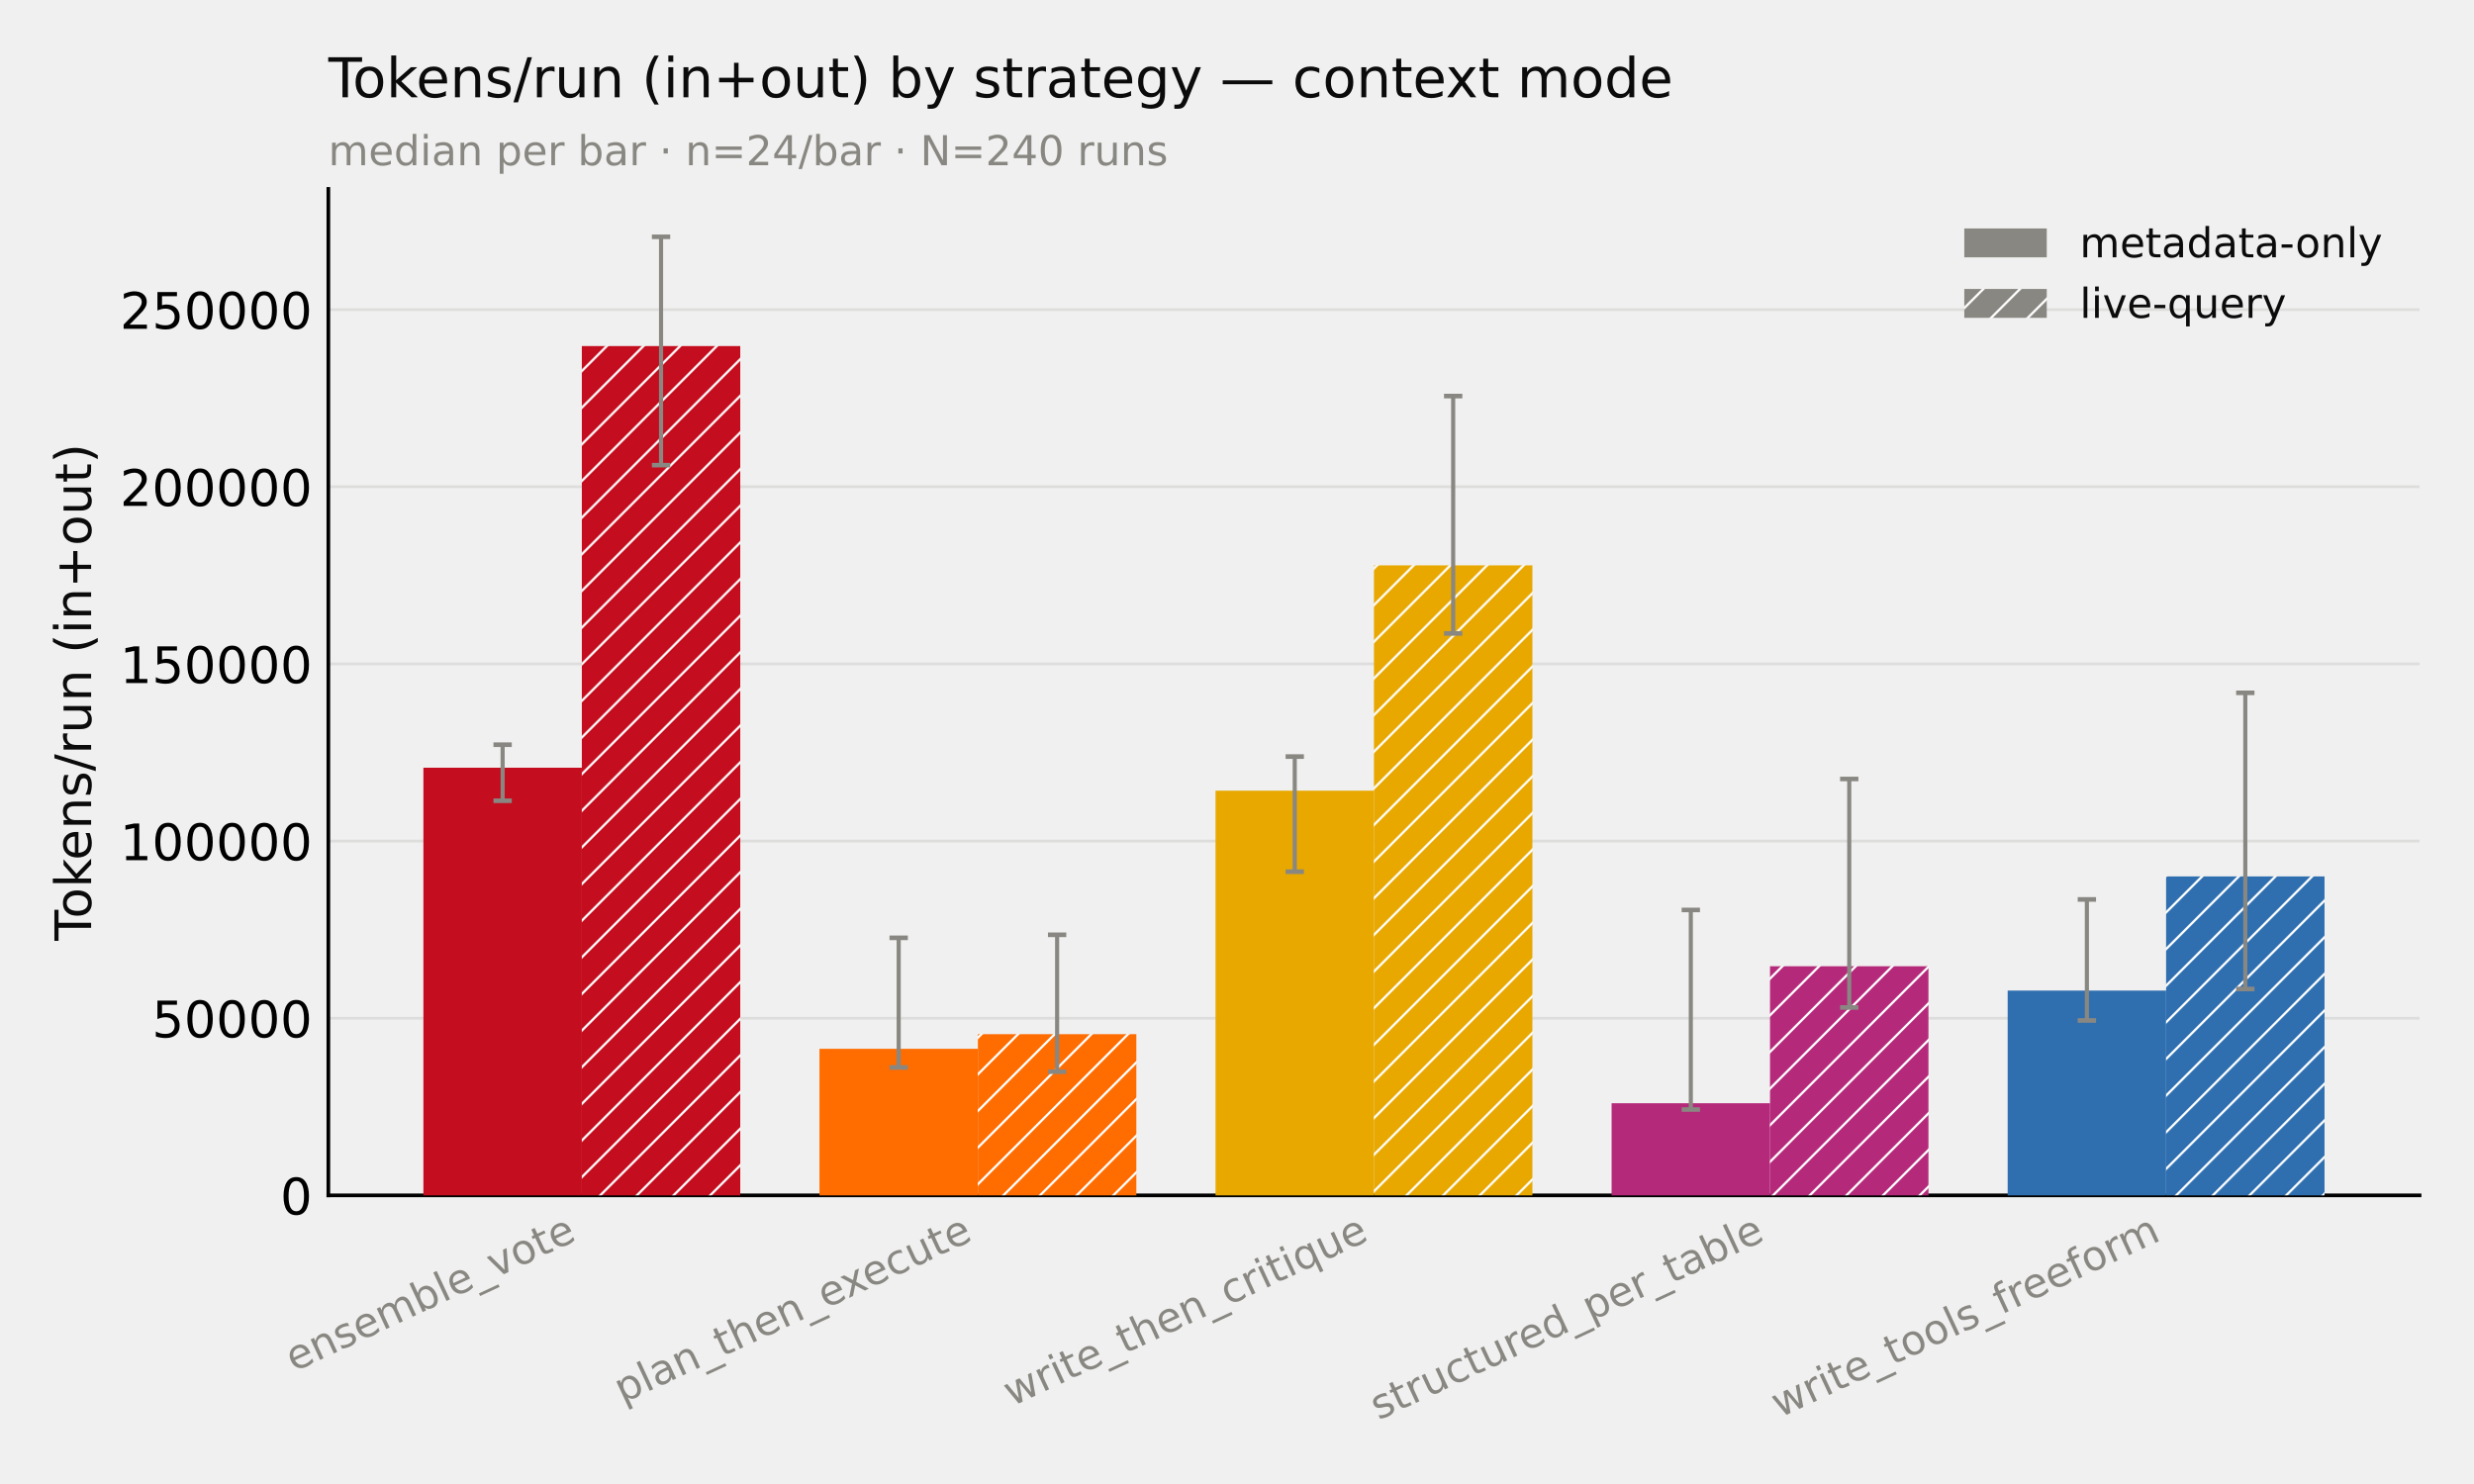
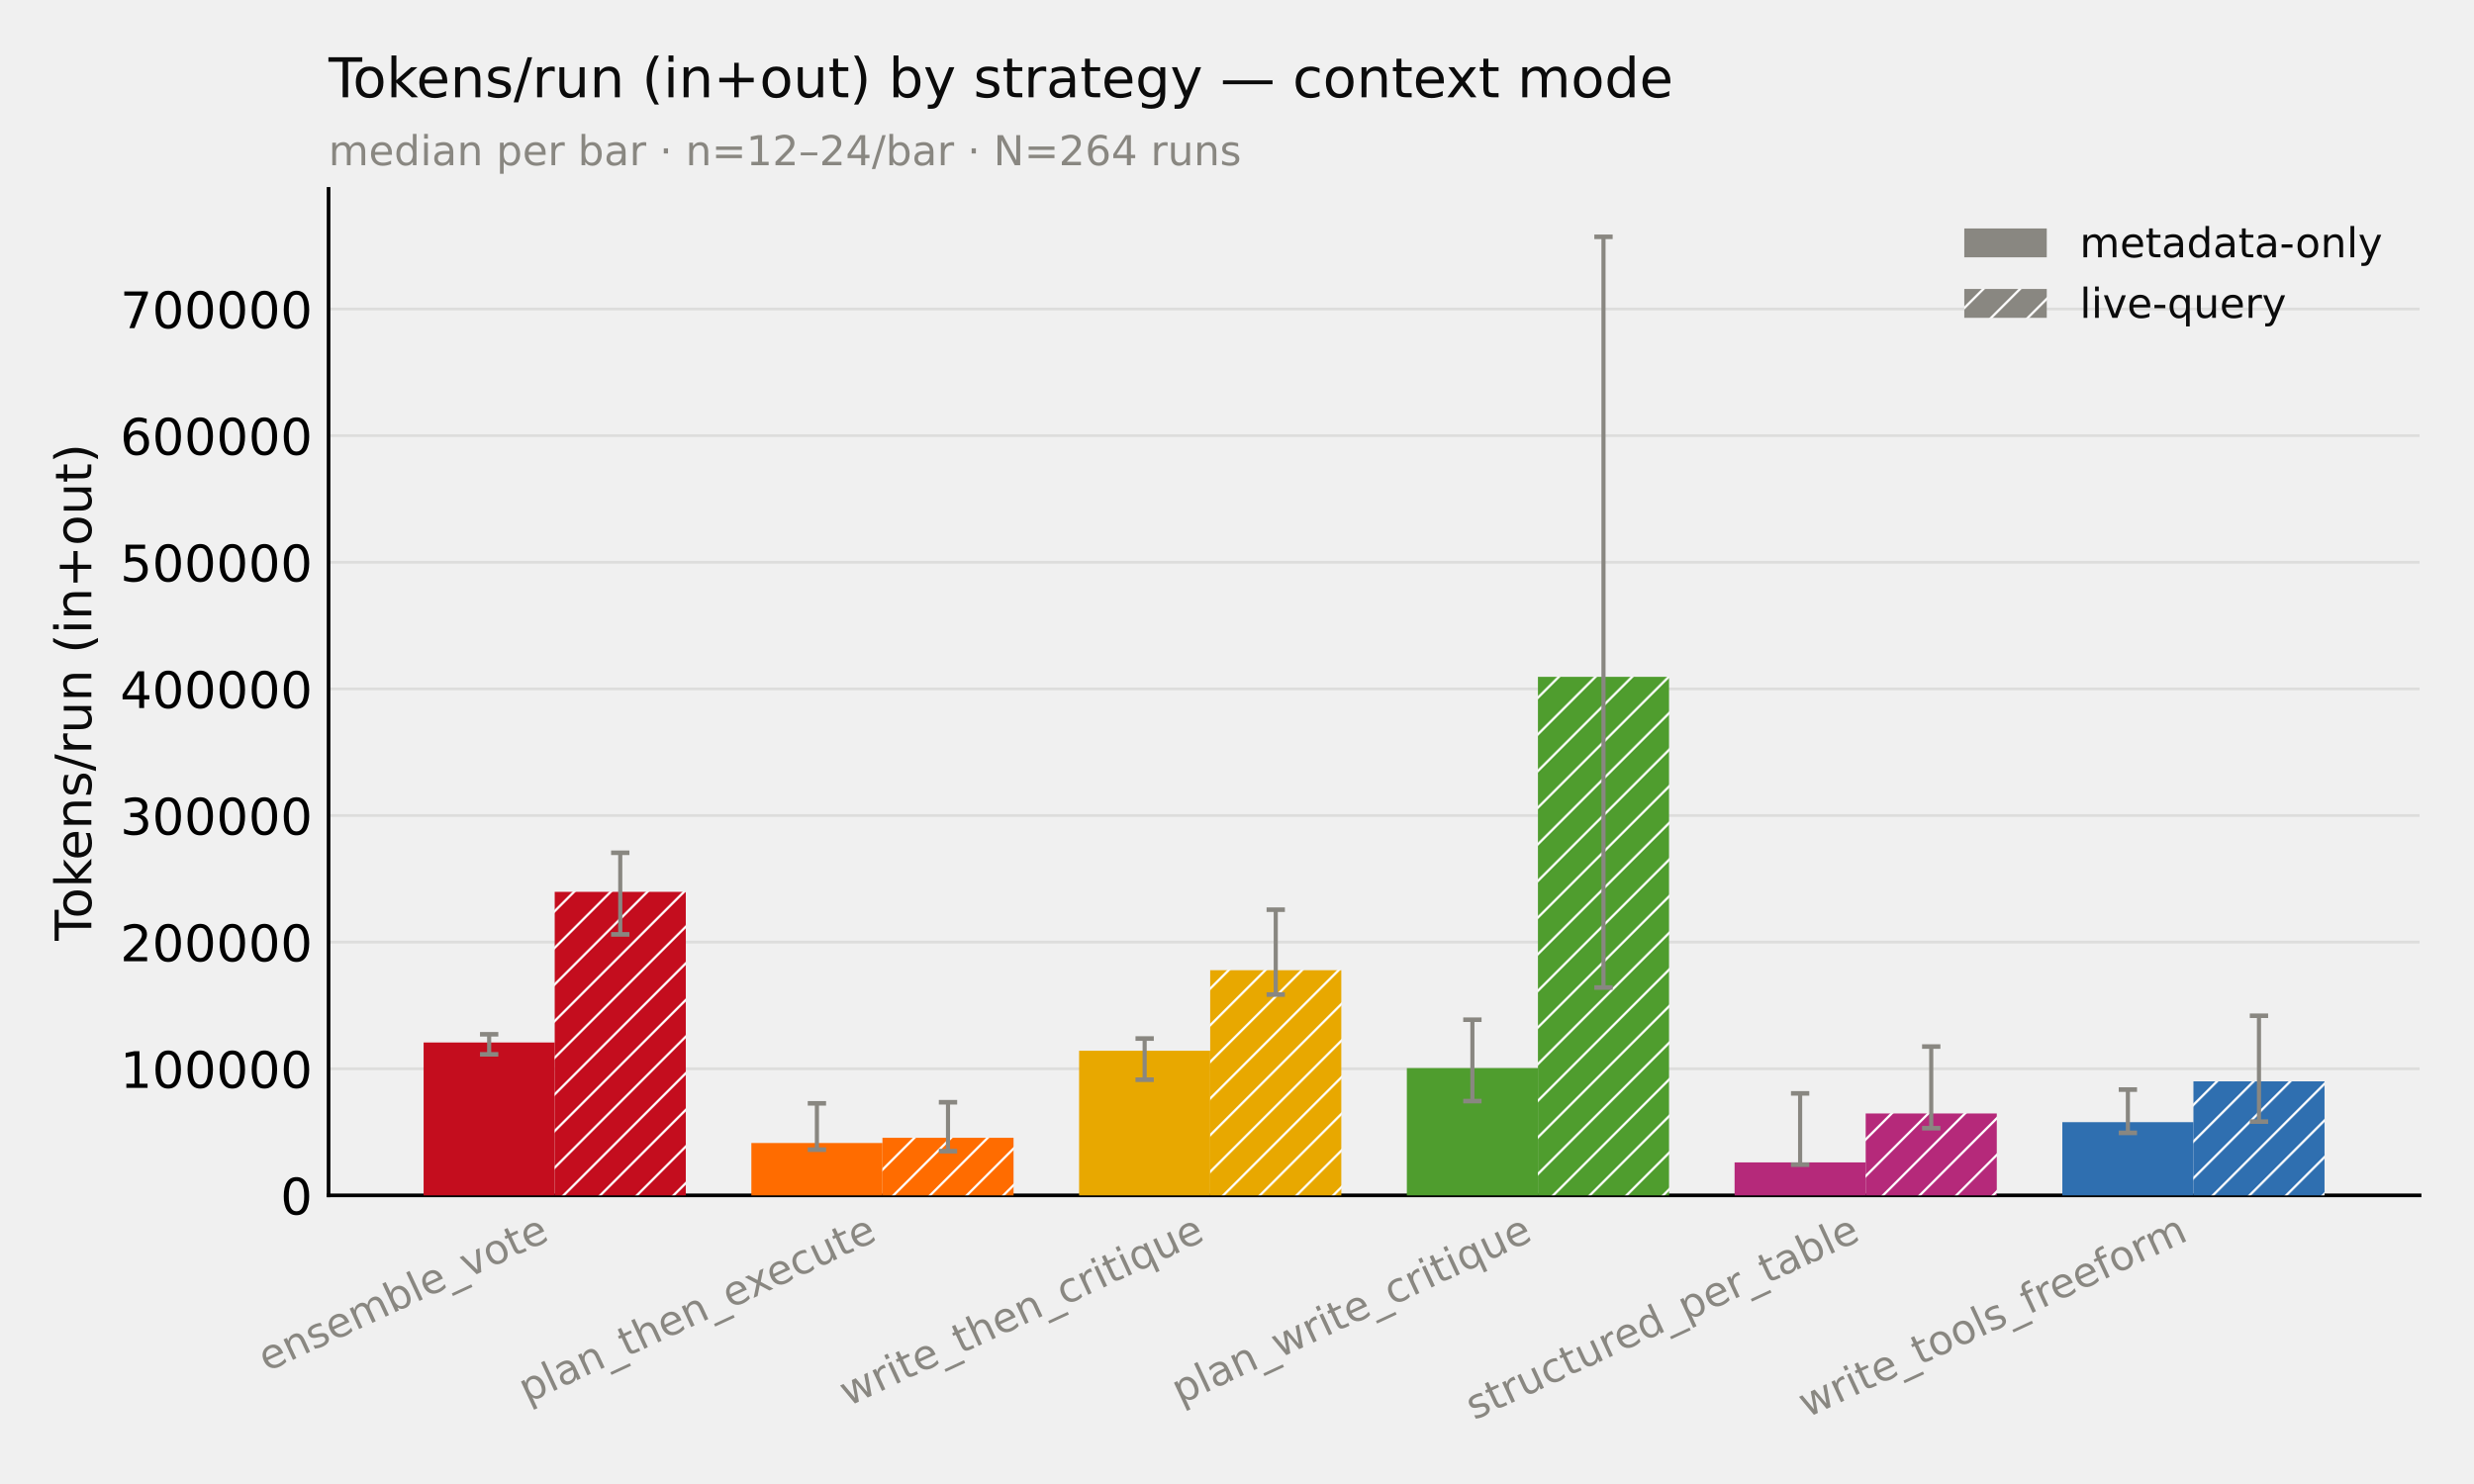
<svg xmlns="http://www.w3.org/2000/svg" xmlns:xlink="http://www.w3.org/1999/xlink" width="540pt" height="324pt" viewBox="0 0 540 324" version="1.1">
  <defs>
    <style type="text/css">*{stroke-linejoin: round; stroke-linecap: butt}</style>
  </defs>
  <g id="figure_1">
    <g id="patch_1">
      <path d="M 0 324  L 540 324  L 540 0  L 0 0  L 0 324  z " style="fill: none" />
    </g>
    <g id="axes_1">
      <g id="patch_2">
-         <path d="M 71.67 260.982  L 528.12 260.982  L 528.12 41.24  L 71.67 41.24  L 71.67 260.982  z " style="fill: none" />
+         <path d="M 71.715 260.982  L 528.12 260.982  L 528.12 41.24  L 71.715 41.24  L 71.715 260.982  z " style="fill: none" />
      </g>
      <g id="matplotlib.axis_1">
        <g id="xtick_1">
          <g id="line2d_1" />
          <g id="text_1">
-             <text style="font-size: 9px; font-family: 'DejaVu Sans', 'Bitstream Vera Sans', 'Computer Modern Sans Serif', 'Lucida Grande', 'Verdana', 'Geneva', 'Lucid', 'Arial', 'Helvetica', 'Avant Garde', sans-serif; fill: #898781" transform="translate(64.12176 299.5812) rotate(-25)">ensemble_vote</text>
+             <text style="font-size: 9px; font-family: 'DejaVu Sans', 'Bitstream Vera Sans', 'Computer Modern Sans Serif', 'Lucida Grande', 'Verdana', 'Geneva', 'Lucid', 'Arial', 'Helvetica', 'Avant Garde', sans-serif; fill: #898781" transform="translate(58.1999 299.5812) rotate(-25)">ensemble_vote</text>
          </g>
        </g>
        <g id="xtick_2">
          <g id="line2d_2" />
          <g id="text_2">
-             <text style="font-size: 9px; font-family: 'DejaVu Sans', 'Bitstream Vera Sans', 'Computer Modern Sans Serif', 'Lucida Grande', 'Verdana', 'Geneva', 'Lucid', 'Arial', 'Helvetica', 'Avant Garde', sans-serif; fill: #898781" transform="translate(135.8859 306.4289) rotate(-25)">plan_then_execute</text>
+             <text style="font-size: 9px; font-family: 'DejaVu Sans', 'Bitstream Vera Sans', 'Computer Modern Sans Serif', 'Lucida Grande', 'Verdana', 'Geneva', 'Lucid', 'Arial', 'Helvetica', 'Avant Garde', sans-serif; fill: #898781" transform="translate(115.052 306.4289) rotate(-25)">plan_then_execute</text>
          </g>
        </g>
        <g id="xtick_3">
          <g id="line2d_3" />
          <g id="text_3">
-             <text style="font-size: 9px; font-family: 'DejaVu Sans', 'Bitstream Vera Sans', 'Computer Modern Sans Serif', 'Lucida Grande', 'Verdana', 'Geneva', 'Lucid', 'Arial', 'Helvetica', 'Avant Garde', sans-serif; fill: #898781" transform="translate(220.8449 307.1236) rotate(-25)">write_then_critique</text>
+             <text style="font-size: 9px; font-family: 'DejaVu Sans', 'Bitstream Vera Sans', 'Computer Modern Sans Serif', 'Lucida Grande', 'Verdana', 'Geneva', 'Lucid', 'Arial', 'Helvetica', 'Avant Garde', sans-serif; fill: #898781" transform="translate(185.0989 307.1236) rotate(-25)">write_then_critique</text>
          </g>
        </g>
        <g id="xtick_4">
          <g id="line2d_4" />
          <g id="text_4">
-             <text style="font-size: 9px; font-family: 'DejaVu Sans', 'Bitstream Vera Sans', 'Computer Modern Sans Serif', 'Lucida Grande', 'Verdana', 'Geneva', 'Lucid', 'Arial', 'Helvetica', 'Avant Garde', sans-serif; fill: #898781" transform="translate(300.8919 310.1088) rotate(-25)">structured_per_table</text>
+             <text style="font-size: 9px; font-family: 'DejaVu Sans', 'Bitstream Vera Sans', 'Computer Modern Sans Serif', 'Lucida Grande', 'Verdana', 'Geneva', 'Lucid', 'Arial', 'Helvetica', 'Avant Garde', sans-serif; fill: #898781" transform="translate(257.5789 306.6838) rotate(-25)">plan_write_critique</text>
          </g>
        </g>
        <g id="xtick_5">
          <g id="line2d_5" />
          <g id="text_5">
-             <text style="font-size: 9px; font-family: 'DejaVu Sans', 'Bitstream Vera Sans', 'Computer Modern Sans Serif', 'Lucida Grande', 'Verdana', 'Geneva', 'Lucid', 'Arial', 'Helvetica', 'Avant Garde', sans-serif; fill: #898781" transform="translate(388.4407 309.5959) rotate(-25)">write_tools_freeform</text>
+             <text style="font-size: 9px; font-family: 'DejaVu Sans', 'Bitstream Vera Sans', 'Computer Modern Sans Serif', 'Lucida Grande', 'Verdana', 'Geneva', 'Lucid', 'Arial', 'Helvetica', 'Avant Garde', sans-serif; fill: #898781" transform="translate(321.7708 310.1088) rotate(-25)">structured_per_table</text>
+           </g>
+         </g>
+         <g id="xtick_6">
+           <g id="line2d_6" />
+           <g id="text_6">
+             <text style="font-size: 9px; font-family: 'DejaVu Sans', 'Bitstream Vera Sans', 'Computer Modern Sans Serif', 'Lucida Grande', 'Verdana', 'Geneva', 'Lucid', 'Arial', 'Helvetica', 'Avant Garde', sans-serif; fill: #898781" transform="translate(394.4075 309.5959) rotate(-25)">write_tools_freeform</text>
          </g>
        </g>
      </g>
      <g id="matplotlib.axis_2">
        <g id="ytick_1">
-           <g id="line2d_6">
-             <path d="M 71.67 260.982  L 528.12 260.982  " clip-path="url(#pc1717c71fb)" style="fill: none; stroke: #898781; stroke-opacity: 0.18; stroke-width: 0.6; stroke-linecap: square" />
-           </g>
-           <g id="line2d_7" />
-           <g id="text_6">
-             <text style="font-size: 11px; font-family: 'DejaVu Sans', 'Bitstream Vera Sans', 'Computer Modern Sans Serif', 'Lucida Grande', 'Verdana', 'Geneva', 'Lucid', 'Arial', 'Helvetica', 'Avant Garde', sans-serif; text-anchor: end" x="68.17" y="265.161" transform="rotate(-0 68.17 265.1614)">0</text>
+           <g id="line2d_7">
+             <path d="M 71.715 260.982  L 528.12 260.982  " clip-path="url(#p277f4dc346)" style="fill: none; stroke: #898781; stroke-opacity: 0.18; stroke-width: 0.6; stroke-linecap: square" />
+           </g>
+           <g id="line2d_8" />
+           <g id="text_7">
+             <text style="font-size: 11px; font-family: 'DejaVu Sans', 'Bitstream Vera Sans', 'Computer Modern Sans Serif', 'Lucida Grande', 'Verdana', 'Geneva', 'Lucid', 'Arial', 'Helvetica', 'Avant Garde', sans-serif; text-anchor: end" x="68.215" y="265.161" transform="rotate(-0 68.215 265.1614)">0</text>
          </g>
        </g>
        <g id="ytick_2">
-           <g id="line2d_8">
-             <path d="M 71.67 222.306  L 528.12 222.306  " clip-path="url(#pc1717c71fb)" style="fill: none; stroke: #898781; stroke-opacity: 0.18; stroke-width: 0.6; stroke-linecap: square" />
-           </g>
-           <g id="line2d_9" />
-           <g id="text_7">
-             <text style="font-size: 11px; font-family: 'DejaVu Sans', 'Bitstream Vera Sans', 'Computer Modern Sans Serif', 'Lucida Grande', 'Verdana', 'Geneva', 'Lucid', 'Arial', 'Helvetica', 'Avant Garde', sans-serif; text-anchor: end" x="68.17" y="226.485" transform="rotate(-0 68.17 226.4849)">50000</text>
+           <g id="line2d_9">
+             <path d="M 71.715 233.337  L 528.12 233.337  " clip-path="url(#p277f4dc346)" style="fill: none; stroke: #898781; stroke-opacity: 0.18; stroke-width: 0.6; stroke-linecap: square" />
+           </g>
+           <g id="line2d_10" />
+           <g id="text_8">
+             <text style="font-size: 11px; font-family: 'DejaVu Sans', 'Bitstream Vera Sans', 'Computer Modern Sans Serif', 'Lucida Grande', 'Verdana', 'Geneva', 'Lucid', 'Arial', 'Helvetica', 'Avant Garde', sans-serif; text-anchor: end" x="68.215" y="237.516" transform="rotate(-0 68.215 237.5162)">100000</text>
          </g>
        </g>
        <g id="ytick_3">
-           <g id="line2d_10">
-             <path d="M 71.67 183.629  L 528.12 183.629  " clip-path="url(#pc1717c71fb)" style="fill: none; stroke: #898781; stroke-opacity: 0.18; stroke-width: 0.6; stroke-linecap: square" />
-           </g>
-           <g id="line2d_11" />
-           <g id="text_8">
-             <text style="font-size: 11px; font-family: 'DejaVu Sans', 'Bitstream Vera Sans', 'Computer Modern Sans Serif', 'Lucida Grande', 'Verdana', 'Geneva', 'Lucid', 'Arial', 'Helvetica', 'Avant Garde', sans-serif; text-anchor: end" x="68.17" y="187.808" transform="rotate(-0 68.17 187.8084)">100000</text>
+           <g id="line2d_11">
+             <path d="M 71.715 205.692  L 528.12 205.692  " clip-path="url(#p277f4dc346)" style="fill: none; stroke: #898781; stroke-opacity: 0.18; stroke-width: 0.6; stroke-linecap: square" />
+           </g>
+           <g id="line2d_12" />
+           <g id="text_9">
+             <text style="font-size: 11px; font-family: 'DejaVu Sans', 'Bitstream Vera Sans', 'Computer Modern Sans Serif', 'Lucida Grande', 'Verdana', 'Geneva', 'Lucid', 'Arial', 'Helvetica', 'Avant Garde', sans-serif; text-anchor: end" x="68.215" y="209.871" transform="rotate(-0 68.215 209.8711)">200000</text>
          </g>
        </g>
        <g id="ytick_4">
-           <g id="line2d_12">
-             <path d="M 71.67 144.953  L 528.12 144.953  " clip-path="url(#pc1717c71fb)" style="fill: none; stroke: #898781; stroke-opacity: 0.18; stroke-width: 0.6; stroke-linecap: square" />
-           </g>
-           <g id="line2d_13" />
-           <g id="text_9">
-             <text style="font-size: 11px; font-family: 'DejaVu Sans', 'Bitstream Vera Sans', 'Computer Modern Sans Serif', 'Lucida Grande', 'Verdana', 'Geneva', 'Lucid', 'Arial', 'Helvetica', 'Avant Garde', sans-serif; text-anchor: end" x="68.17" y="149.132" transform="rotate(-0 68.17 149.1319)">150000</text>
+           <g id="line2d_13">
+             <path d="M 71.715 178.047  L 528.12 178.047  " clip-path="url(#p277f4dc346)" style="fill: none; stroke: #898781; stroke-opacity: 0.18; stroke-width: 0.6; stroke-linecap: square" />
+           </g>
+           <g id="line2d_14" />
+           <g id="text_10">
+             <text style="font-size: 11px; font-family: 'DejaVu Sans', 'Bitstream Vera Sans', 'Computer Modern Sans Serif', 'Lucida Grande', 'Verdana', 'Geneva', 'Lucid', 'Arial', 'Helvetica', 'Avant Garde', sans-serif; text-anchor: end" x="68.215" y="182.226" transform="rotate(-0 68.215 182.2259)">300000</text>
          </g>
        </g>
        <g id="ytick_5">
-           <g id="line2d_14">
-             <path d="M 71.67 106.276  L 528.12 106.276  " clip-path="url(#pc1717c71fb)" style="fill: none; stroke: #898781; stroke-opacity: 0.18; stroke-width: 0.6; stroke-linecap: square" />
-           </g>
-           <g id="line2d_15" />
-           <g id="text_10">
-             <text style="font-size: 11px; font-family: 'DejaVu Sans', 'Bitstream Vera Sans', 'Computer Modern Sans Serif', 'Lucida Grande', 'Verdana', 'Geneva', 'Lucid', 'Arial', 'Helvetica', 'Avant Garde', sans-serif; text-anchor: end" x="68.17" y="110.455" transform="rotate(-0 68.17 110.4554)">200000</text>
+           <g id="line2d_15">
+             <path d="M 71.715 150.402  L 528.12 150.402  " clip-path="url(#p277f4dc346)" style="fill: none; stroke: #898781; stroke-opacity: 0.18; stroke-width: 0.6; stroke-linecap: square" />
+           </g>
+           <g id="line2d_16" />
+           <g id="text_11">
+             <text style="font-size: 11px; font-family: 'DejaVu Sans', 'Bitstream Vera Sans', 'Computer Modern Sans Serif', 'Lucida Grande', 'Verdana', 'Geneva', 'Lucid', 'Arial', 'Helvetica', 'Avant Garde', sans-serif; text-anchor: end" x="68.215" y="154.581" transform="rotate(-0 68.215 154.5808)">400000</text>
          </g>
        </g>
        <g id="ytick_6">
-           <g id="line2d_16">
-             <path d="M 71.67 67.6  L 528.12 67.6  " clip-path="url(#pc1717c71fb)" style="fill: none; stroke: #898781; stroke-opacity: 0.18; stroke-width: 0.6; stroke-linecap: square" />
-           </g>
-           <g id="line2d_17" />
-           <g id="text_11">
-             <text style="font-size: 11px; font-family: 'DejaVu Sans', 'Bitstream Vera Sans', 'Computer Modern Sans Serif', 'Lucida Grande', 'Verdana', 'Geneva', 'Lucid', 'Arial', 'Helvetica', 'Avant Garde', sans-serif; text-anchor: end" x="68.17" y="71.779" transform="rotate(-0 68.17 71.7789)">250000</text>
-           </g>
-         </g>
-         <g id="text_12">
-           <text style="font-size: 11px; font-family: 'DejaVu Sans', 'Bitstream Vera Sans', 'Computer Modern Sans Serif', 'Lucida Grande', 'Verdana', 'Geneva', 'Lucid', 'Arial', 'Helvetica', 'Avant Garde', sans-serif; text-anchor: middle; fill: #0b0b0b" x="19.89" y="151.111" transform="rotate(-90 19.88984 151.1111)">Tokens/run (in+out)</text>
+           <g id="line2d_17">
+             <path d="M 71.715 122.756  L 528.12 122.756  " clip-path="url(#p277f4dc346)" style="fill: none; stroke: #898781; stroke-opacity: 0.18; stroke-width: 0.6; stroke-linecap: square" />
+           </g>
+           <g id="line2d_18" />
+           <g id="text_12">
+             <text style="font-size: 11px; font-family: 'DejaVu Sans', 'Bitstream Vera Sans', 'Computer Modern Sans Serif', 'Lucida Grande', 'Verdana', 'Geneva', 'Lucid', 'Arial', 'Helvetica', 'Avant Garde', sans-serif; text-anchor: end" x="68.215" y="126.936" transform="rotate(-0 68.215 126.9356)">500000</text>
+           </g>
+         </g>
+         <g id="ytick_7">
+           <g id="line2d_19">
+             <path d="M 71.715 95.111  L 528.12 95.111  " clip-path="url(#p277f4dc346)" style="fill: none; stroke: #898781; stroke-opacity: 0.18; stroke-width: 0.6; stroke-linecap: square" />
+           </g>
+           <g id="line2d_20" />
+           <g id="text_13">
+             <text style="font-size: 11px; font-family: 'DejaVu Sans', 'Bitstream Vera Sans', 'Computer Modern Sans Serif', 'Lucida Grande', 'Verdana', 'Geneva', 'Lucid', 'Arial', 'Helvetica', 'Avant Garde', sans-serif; text-anchor: end" x="68.215" y="99.29" transform="rotate(-0 68.215 99.29044)">600000</text>
+           </g>
+         </g>
+         <g id="ytick_8">
+           <g id="line2d_21">
+             <path d="M 71.715 67.466  L 528.12 67.466  " clip-path="url(#p277f4dc346)" style="fill: none; stroke: #898781; stroke-opacity: 0.18; stroke-width: 0.6; stroke-linecap: square" />
+           </g>
+           <g id="line2d_22" />
+           <g id="text_14">
+             <text style="font-size: 11px; font-family: 'DejaVu Sans', 'Bitstream Vera Sans', 'Computer Modern Sans Serif', 'Lucida Grande', 'Verdana', 'Geneva', 'Lucid', 'Arial', 'Helvetica', 'Avant Garde', sans-serif; text-anchor: end" x="68.215" y="71.645" transform="rotate(-0 68.215 71.64529)">700000</text>
+           </g>
+         </g>
+         <g id="text_15">
+           <text style="font-size: 11px; font-family: 'DejaVu Sans', 'Bitstream Vera Sans', 'Computer Modern Sans Serif', 'Lucida Grande', 'Verdana', 'Geneva', 'Lucid', 'Arial', 'Helvetica', 'Avant Garde', sans-serif; text-anchor: middle; fill: #0b0b0b" x="19.935" y="151.111" transform="rotate(-90 19.93484 151.1111)">Tokens/run (in+out)</text>
        </g>
      </g>
      <g id="patch_3">
-         <path d="M 71.67 260.982  L 71.67 41.24  " style="fill: none; stroke: #000000; stroke-width: 0.8; stroke-linejoin: miter; stroke-linecap: square" />
+         <path d="M 71.715 260.982  L 71.715 41.24  " style="fill: none; stroke: #000000; stroke-width: 0.8; stroke-linejoin: miter; stroke-linecap: square" />
      </g>
      <g id="patch_4">
-         <path d="M 71.67 260.982  L 528.12 260.982  " style="fill: none; stroke: #000000; stroke-width: 0.8; stroke-linejoin: miter; stroke-linecap: square" />
+         <path d="M 71.715 260.982  L 528.12 260.982  " style="fill: none; stroke: #000000; stroke-width: 0.8; stroke-linejoin: miter; stroke-linecap: square" />
      </g>
      <g id="patch_5">
-         <path d="M 92.418 260.982  L 126.997 260.982  L 126.997 167.614  L 92.418 167.614  z " clip-path="url(#pc1717c71fb)" style="fill: #c40d1e" />
+         <path d="M 92.461 260.982  L 121.075 260.982  L 121.075 227.613  L 92.461 227.613  z " clip-path="url(#p277f4dc346)" style="fill: #c40d1e" />
      </g>
      <g id="patch_6">
-         <path d="M 178.867 260.982  L 213.446 260.982  L 213.446 228.993  L 178.867 228.993  z " clip-path="url(#pc1717c71fb)" style="fill: #ff6c00" />
+         <path d="M 163.998 260.982  L 192.612 260.982  L 192.612 249.549  L 163.998 249.549  z " clip-path="url(#p277f4dc346)" style="fill: #ff6c00" />
      </g>
      <g id="patch_7">
-         <path d="M 265.315 260.982  L 299.895 260.982  L 299.895 172.621  L 265.315 172.621  z " clip-path="url(#pc1717c71fb)" style="fill: #e8a800" />
+         <path d="M 235.534 260.982  L 264.149 260.982  L 264.149 229.403  L 235.534 229.403  z " clip-path="url(#p277f4dc346)" style="fill: #e8a800" />
      </g>
      <g id="patch_8">
-         <path d="M 351.764 260.982  L 386.344 260.982  L 386.344 240.863  L 351.764 240.863  z " clip-path="url(#pc1717c71fb)" style="fill: #b5297a" />
+         <path d="M 307.071 260.982  L 335.686 260.982  L 335.686 233.188  L 307.071 233.188  z " clip-path="url(#p277f4dc346)" style="fill: #4f9d2e" />
      </g>
      <g id="patch_9">
-         <path d="M 438.213 260.982  L 472.793 260.982  L 472.793 216.275  L 438.213 216.275  z " clip-path="url(#pc1717c71fb)" style="fill: #2f6fb0" />
+         <path d="M 378.608 260.982  L 407.223 260.982  L 407.223 253.792  L 378.608 253.792  z " clip-path="url(#p277f4dc346)" style="fill: #b5297a" />
      </g>
      <g id="patch_10">
-         <path d="M 126.997 260.982  L 161.577 260.982  L 161.577 75.562  L 126.997 75.562  z " clip-path="url(#pc1717c71fb)" style="fill: url(#hcba8cc28bb)" />
+         <path d="M 450.145 260.982  L 478.76 260.982  L 478.76 245.004  L 450.145 245.004  z " clip-path="url(#p277f4dc346)" style="fill: #2f6fb0" />
      </g>
      <g id="patch_11">
-         <path d="M 213.446 260.982  L 248.026 260.982  L 248.026 225.798  L 213.446 225.798  z " clip-path="url(#pc1717c71fb)" style="fill: url(#hc1fb8087d0)" />
+         <path d="M 121.075 260.982  L 149.69 260.982  L 149.69 194.715  L 121.075 194.715  z " clip-path="url(#p277f4dc346)" style="fill: url(#hcba8cc28bb)" />
      </g>
      <g id="patch_12">
-         <path d="M 299.895 260.982  L 334.475 260.982  L 334.475 123.44  L 299.895 123.44  z " clip-path="url(#pc1717c71fb)" style="fill: url(#ha0a8144cd5)" />
+         <path d="M 192.612 260.982  L 221.227 260.982  L 221.227 248.408  L 192.612 248.408  z " clip-path="url(#p277f4dc346)" style="fill: url(#hc1fb8087d0)" />
      </g>
      <g id="patch_13">
-         <path d="M 386.344 260.982  L 420.923 260.982  L 420.923 210.96  L 386.344 210.96  z " clip-path="url(#pc1717c71fb)" style="fill: url(#h35fdb5e346)" />
+         <path d="M 264.149 260.982  L 292.764 260.982  L 292.764 211.826  L 264.149 211.826  z " clip-path="url(#p277f4dc346)" style="fill: url(#ha0a8144cd5)" />
      </g>
      <g id="patch_14">
-         <path d="M 472.793 260.982  L 507.372 260.982  L 507.372 191.346  L 472.793 191.346  z " clip-path="url(#pc1717c71fb)" style="fill: url(#h4886ff7825)" />
-       </g>
-       <g id="text_13">
-         <text style="font-size: 9px; font-family: 'DejaVu Sans', 'Bitstream Vera Sans', 'Computer Modern Sans Serif', 'Lucida Grande', 'Verdana', 'Geneva', 'Lucid', 'Arial', 'Helvetica', 'Avant Garde', sans-serif; text-anchor: start; fill: #898781" x="71.67" y="36.072" transform="rotate(-0 71.67 36.07215)">median per bar · n=24/bar · N=240 runs</text>
-       </g>
-       <g id="text_14">
-         <text style="font-size: 12px; font-family: 'DejaVu Sans', 'Bitstream Vera Sans', 'Computer Modern Sans Serif', 'Lucida Grande', 'Verdana', 'Geneva', 'Lucid', 'Arial', 'Helvetica', 'Avant Garde', sans-serif; text-anchor: start; fill: #0b0b0b" x="71.67" y="21.24" transform="rotate(-0 71.67 21.24)">Tokens/run (in+out) by strategy — context mode</text>
+         <path d="M 335.686 260.982  L 364.301 260.982  L 364.301 147.779  L 335.686 147.779  z " clip-path="url(#p277f4dc346)" style="fill: url(#hc50275a0da)" />
+       </g>
+       <g id="patch_15">
+         <path d="M 407.223 260.982  L 435.837 260.982  L 435.837 243.105  L 407.223 243.105  z " clip-path="url(#p277f4dc346)" style="fill: url(#h35fdb5e346)" />
+       </g>
+       <g id="patch_16">
+         <path d="M 478.76 260.982  L 507.374 260.982  L 507.374 236.095  L 478.76 236.095  z " clip-path="url(#p277f4dc346)" style="fill: url(#h4886ff7825)" />
+       </g>
+       <g id="text_16">
+         <text style="font-size: 9px; font-family: 'DejaVu Sans', 'Bitstream Vera Sans', 'Computer Modern Sans Serif', 'Lucida Grande', 'Verdana', 'Geneva', 'Lucid', 'Arial', 'Helvetica', 'Avant Garde', sans-serif; text-anchor: start; fill: #898781" x="71.715" y="36.072" transform="rotate(-0 71.715 36.07215)">median per bar · n=12–24/bar · N=264 runs</text>
+       </g>
+       <g id="text_17">
+         <text style="font-size: 12px; font-family: 'DejaVu Sans', 'Bitstream Vera Sans', 'Computer Modern Sans Serif', 'Lucida Grande', 'Verdana', 'Geneva', 'Lucid', 'Arial', 'Helvetica', 'Avant Garde', sans-serif; text-anchor: start; fill: #0b0b0b" x="71.715" y="21.24" transform="rotate(-0 71.715 21.24)">Tokens/run (in+out) by strategy — context mode</text>
      </g>
      <g id="LineCollection_1">
-         <path d="M 109.707 174.828  L 109.707 162.587  " clip-path="url(#pc1717c71fb)" style="fill: none; stroke: #898781; stroke-width: 0.9" />
-         <path d="M 196.156 233.059  L 196.156 204.757  " clip-path="url(#pc1717c71fb)" style="fill: none; stroke: #898781; stroke-width: 0.9" />
-         <path d="M 282.605 190.328  L 282.605 165.181  " clip-path="url(#pc1717c71fb)" style="fill: none; stroke: #898781; stroke-width: 0.9" />
-         <path d="M 369.054 242.246  L 369.054 198.671  " clip-path="url(#pc1717c71fb)" style="fill: none; stroke: #898781; stroke-width: 0.9" />
-         <path d="M 455.503 222.8  L 455.503 196.37  " clip-path="url(#pc1717c71fb)" style="fill: none; stroke: #898781; stroke-width: 0.9" />
-       </g>
-       <g id="line2d_18">
+         <path d="M 106.768 230.192  L 106.768 225.817  " clip-path="url(#p277f4dc346)" style="fill: none; stroke: #898781; stroke-width: 0.9" />
+         <path d="M 178.305 251.003  L 178.305 240.888  " clip-path="url(#p277f4dc346)" style="fill: none; stroke: #898781; stroke-width: 0.9" />
+         <path d="M 249.842 235.731  L 249.842 226.744  " clip-path="url(#p277f4dc346)" style="fill: none; stroke: #898781; stroke-width: 0.9" />
+         <path d="M 321.379 240.403  L 321.379 222.633  " clip-path="url(#p277f4dc346)" style="fill: none; stroke: #898781; stroke-width: 0.9" />
+         <path d="M 392.915 254.286  L 392.915 238.713  " clip-path="url(#p277f4dc346)" style="fill: none; stroke: #898781; stroke-width: 0.9" />
+         <path d="M 464.452 247.336  L 464.452 237.89  " clip-path="url(#p277f4dc346)" style="fill: none; stroke: #898781; stroke-width: 0.9" />
+       </g>
+       <g id="line2d_23">
        <defs>
          <path id="mc4c6ca10a4" d="M 2 0  L -2 -0  " style="stroke: #898781" />
        </defs>
-         <g clip-path="url(#pc1717c71fb)">
-           <use xlink:href="#mc4c6ca10a4" x="109.707" y="174.828" style="fill: #1f77b4; stroke: #898781" />
-           <use xlink:href="#mc4c6ca10a4" x="196.156" y="233.059" style="fill: #1f77b4; stroke: #898781" />
-           <use xlink:href="#mc4c6ca10a4" x="282.605" y="190.328" style="fill: #1f77b4; stroke: #898781" />
-           <use xlink:href="#mc4c6ca10a4" x="369.054" y="242.246" style="fill: #1f77b4; stroke: #898781" />
-           <use xlink:href="#mc4c6ca10a4" x="455.503" y="222.8" style="fill: #1f77b4; stroke: #898781" />
-         </g>
-       </g>
-       <g id="line2d_19">
-         <g clip-path="url(#pc1717c71fb)">
-           <use xlink:href="#mc4c6ca10a4" x="109.707" y="162.587" style="fill: #1f77b4; stroke: #898781" />
-           <use xlink:href="#mc4c6ca10a4" x="196.156" y="204.757" style="fill: #1f77b4; stroke: #898781" />
-           <use xlink:href="#mc4c6ca10a4" x="282.605" y="165.181" style="fill: #1f77b4; stroke: #898781" />
-           <use xlink:href="#mc4c6ca10a4" x="369.054" y="198.671" style="fill: #1f77b4; stroke: #898781" />
-           <use xlink:href="#mc4c6ca10a4" x="455.503" y="196.37" style="fill: #1f77b4; stroke: #898781" />
+         <g clip-path="url(#p277f4dc346)">
+           <use xlink:href="#mc4c6ca10a4" x="106.768" y="230.192" style="fill: #1f77b4; stroke: #898781" />
+           <use xlink:href="#mc4c6ca10a4" x="178.305" y="251.003" style="fill: #1f77b4; stroke: #898781" />
+           <use xlink:href="#mc4c6ca10a4" x="249.842" y="235.731" style="fill: #1f77b4; stroke: #898781" />
+           <use xlink:href="#mc4c6ca10a4" x="321.379" y="240.403" style="fill: #1f77b4; stroke: #898781" />
+           <use xlink:href="#mc4c6ca10a4" x="392.915" y="254.286" style="fill: #1f77b4; stroke: #898781" />
+           <use xlink:href="#mc4c6ca10a4" x="464.452" y="247.336" style="fill: #1f77b4; stroke: #898781" />
+         </g>
+       </g>
+       <g id="line2d_24">
+         <g clip-path="url(#p277f4dc346)">
+           <use xlink:href="#mc4c6ca10a4" x="106.768" y="225.817" style="fill: #1f77b4; stroke: #898781" />
+           <use xlink:href="#mc4c6ca10a4" x="178.305" y="240.888" style="fill: #1f77b4; stroke: #898781" />
+           <use xlink:href="#mc4c6ca10a4" x="249.842" y="226.744" style="fill: #1f77b4; stroke: #898781" />
+           <use xlink:href="#mc4c6ca10a4" x="321.379" y="222.633" style="fill: #1f77b4; stroke: #898781" />
+           <use xlink:href="#mc4c6ca10a4" x="392.915" y="238.713" style="fill: #1f77b4; stroke: #898781" />
+           <use xlink:href="#mc4c6ca10a4" x="464.452" y="237.89" style="fill: #1f77b4; stroke: #898781" />
        </g>
      </g>
      <g id="LineCollection_2">
-         <path d="M 144.287 101.553  L 144.287 51.704  " clip-path="url(#pc1717c71fb)" style="fill: none; stroke: #898781; stroke-width: 0.9" />
-         <path d="M 230.736 233.996  L 230.736 204.092  " clip-path="url(#pc1717c71fb)" style="fill: none; stroke: #898781; stroke-width: 0.9" />
-         <path d="M 317.185 138.3  L 317.185 86.473  " clip-path="url(#pc1717c71fb)" style="fill: none; stroke: #898781; stroke-width: 0.9" />
-         <path d="M 403.634 219.961  L 403.634 170.072  " clip-path="url(#pc1717c71fb)" style="fill: none; stroke: #898781; stroke-width: 0.9" />
-         <path d="M 490.082 215.927  L 490.082 151.262  " clip-path="url(#pc1717c71fb)" style="fill: none; stroke: #898781; stroke-width: 0.9" />
-       </g>
-       <g id="line2d_20">
-         <g clip-path="url(#pc1717c71fb)">
-           <use xlink:href="#mc4c6ca10a4" x="144.287" y="101.553" style="fill: #1f77b4; stroke: #898781" />
-           <use xlink:href="#mc4c6ca10a4" x="230.736" y="233.996" style="fill: #1f77b4; stroke: #898781" />
-           <use xlink:href="#mc4c6ca10a4" x="317.185" y="138.3" style="fill: #1f77b4; stroke: #898781" />
-           <use xlink:href="#mc4c6ca10a4" x="403.634" y="219.961" style="fill: #1f77b4; stroke: #898781" />
-           <use xlink:href="#mc4c6ca10a4" x="490.082" y="215.927" style="fill: #1f77b4; stroke: #898781" />
-         </g>
-       </g>
-       <g id="line2d_21">
-         <g clip-path="url(#pc1717c71fb)">
-           <use xlink:href="#mc4c6ca10a4" x="144.287" y="51.704" style="fill: #1f77b4; stroke: #898781" />
-           <use xlink:href="#mc4c6ca10a4" x="230.736" y="204.092" style="fill: #1f77b4; stroke: #898781" />
-           <use xlink:href="#mc4c6ca10a4" x="317.185" y="86.473" style="fill: #1f77b4; stroke: #898781" />
-           <use xlink:href="#mc4c6ca10a4" x="403.634" y="170.072" style="fill: #1f77b4; stroke: #898781" />
-           <use xlink:href="#mc4c6ca10a4" x="490.082" y="151.262" style="fill: #1f77b4; stroke: #898781" />
+         <path d="M 135.383 204.004  L 135.383 186.188  " clip-path="url(#p277f4dc346)" style="fill: none; stroke: #898781; stroke-width: 0.9" />
+         <path d="M 206.92 251.338  L 206.92 240.65  " clip-path="url(#p277f4dc346)" style="fill: none; stroke: #898781; stroke-width: 0.9" />
+         <path d="M 278.456 217.137  L 278.456 198.614  " clip-path="url(#p277f4dc346)" style="fill: none; stroke: #898781; stroke-width: 0.9" />
+         <path d="M 349.993 215.603  L 349.993 51.704  " clip-path="url(#p277f4dc346)" style="fill: none; stroke: #898781; stroke-width: 0.9" />
+         <path d="M 421.53 246.322  L 421.53 228.492  " clip-path="url(#p277f4dc346)" style="fill: none; stroke: #898781; stroke-width: 0.9" />
+         <path d="M 493.067 244.88  L 493.067 221.769  " clip-path="url(#p277f4dc346)" style="fill: none; stroke: #898781; stroke-width: 0.9" />
+       </g>
+       <g id="line2d_25">
+         <g clip-path="url(#p277f4dc346)">
+           <use xlink:href="#mc4c6ca10a4" x="135.383" y="204.004" style="fill: #1f77b4; stroke: #898781" />
+           <use xlink:href="#mc4c6ca10a4" x="206.92" y="251.338" style="fill: #1f77b4; stroke: #898781" />
+           <use xlink:href="#mc4c6ca10a4" x="278.456" y="217.137" style="fill: #1f77b4; stroke: #898781" />
+           <use xlink:href="#mc4c6ca10a4" x="349.993" y="215.603" style="fill: #1f77b4; stroke: #898781" />
+           <use xlink:href="#mc4c6ca10a4" x="421.53" y="246.322" style="fill: #1f77b4; stroke: #898781" />
+           <use xlink:href="#mc4c6ca10a4" x="493.067" y="244.88" style="fill: #1f77b4; stroke: #898781" />
+         </g>
+       </g>
+       <g id="line2d_26">
+         <g clip-path="url(#p277f4dc346)">
+           <use xlink:href="#mc4c6ca10a4" x="135.383" y="186.188" style="fill: #1f77b4; stroke: #898781" />
+           <use xlink:href="#mc4c6ca10a4" x="206.92" y="240.65" style="fill: #1f77b4; stroke: #898781" />
+           <use xlink:href="#mc4c6ca10a4" x="278.456" y="198.614" style="fill: #1f77b4; stroke: #898781" />
+           <use xlink:href="#mc4c6ca10a4" x="349.993" y="51.704" style="fill: #1f77b4; stroke: #898781" />
+           <use xlink:href="#mc4c6ca10a4" x="421.53" y="228.492" style="fill: #1f77b4; stroke: #898781" />
+           <use xlink:href="#mc4c6ca10a4" x="493.067" y="221.769" style="fill: #1f77b4; stroke: #898781" />
        </g>
      </g>
      <g id="legend_1">
-         <g id="patch_15">
+         <g id="patch_17">
          <path d="M 428.746 56.179  L 446.746 56.179  L 446.746 49.879  L 428.746 49.879  z " style="fill: #898781" />
        </g>
-         <g id="text_15">
+         <g id="text_18">
          <text style="font-size: 9px; font-family: 'DejaVu Sans', 'Bitstream Vera Sans', 'Computer Modern Sans Serif', 'Lucida Grande', 'Verdana', 'Geneva', 'Lucid', 'Arial', 'Helvetica', 'Avant Garde', sans-serif; text-anchor: start; fill: #0b0b0b" x="453.946" y="56.179" transform="rotate(-0 453.9459 56.17859)">metadata-only</text>
        </g>
-         <g id="patch_16">
+         <g id="patch_18">
          <path d="M 428.746 69.389  L 446.746 69.389  L 446.746 63.089  L 428.746 63.089  z " style="fill: url(#he0562b2c9b)" />
        </g>
-         <g id="text_16">
+         <g id="text_19">
          <text style="font-size: 9px; font-family: 'DejaVu Sans', 'Bitstream Vera Sans', 'Computer Modern Sans Serif', 'Lucida Grande', 'Verdana', 'Geneva', 'Lucid', 'Arial', 'Helvetica', 'Avant Garde', sans-serif; text-anchor: start; fill: #0b0b0b" x="453.946" y="69.389" transform="rotate(-0 453.9459 69.38891)">live-query</text>
        </g>
      </g>
    </g>
  </g>
  <defs>
-     <clipPath id="pc1717c71fb">
-       <rect x="71.67" y="41.24" width="456.45" height="219.742" />
+     <clipPath id="p277f4dc346">
+       <rect x="71.715" y="41.24" width="456.405" height="219.742" />
    </clipPath>
  </defs>
  <defs>
    <pattern id="hcba8cc28bb" patternUnits="userSpaceOnUse" x="0" y="0" width="72" height="72">
      <rect x="0" y="0" width="73" height="73" fill="#c40d1e" />
      <path d="M -36 36  L 36 -36  M -32 40  L 40 -32  M -28 44  L 44 -28  M -24 48  L 48 -24  M -20 52  L 52 -20  M -16 56  L 56 -16  M -12 60  L 60 -12  M -8 64  L 64 -8  M -4 68  L 68 -4  M 0 72  L 72 0  M 4 76  L 76 4  M 8 80  L 80 8  M 12 84  L 84 12  M 16 88  L 88 16  M 20 92  L 92 20  M 24 96  L 96 24  M 28 100  L 100 28  M 32 104  L 104 32  M 36 108  L 108 36  " style="fill: #ffffff; stroke: #ffffff; stroke-width: 0.5; stroke-linecap: butt; stroke-linejoin: miter" />
    </pattern>
    <pattern id="hc1fb8087d0" patternUnits="userSpaceOnUse" x="0" y="0" width="72" height="72">
      <rect x="0" y="0" width="73" height="73" fill="#ff6c00" />
      <path d="M -36 36  L 36 -36  M -32 40  L 40 -32  M -28 44  L 44 -28  M -24 48  L 48 -24  M -20 52  L 52 -20  M -16 56  L 56 -16  M -12 60  L 60 -12  M -8 64  L 64 -8  M -4 68  L 68 -4  M 0 72  L 72 0  M 4 76  L 76 4  M 8 80  L 80 8  M 12 84  L 84 12  M 16 88  L 88 16  M 20 92  L 92 20  M 24 96  L 96 24  M 28 100  L 100 28  M 32 104  L 104 32  M 36 108  L 108 36  " style="fill: #ffffff; stroke: #ffffff; stroke-width: 0.5; stroke-linecap: butt; stroke-linejoin: miter" />
    </pattern>
    <pattern id="ha0a8144cd5" patternUnits="userSpaceOnUse" x="0" y="0" width="72" height="72">
      <rect x="0" y="0" width="73" height="73" fill="#e8a800" />
      <path d="M -36 36  L 36 -36  M -32 40  L 40 -32  M -28 44  L 44 -28  M -24 48  L 48 -24  M -20 52  L 52 -20  M -16 56  L 56 -16  M -12 60  L 60 -12  M -8 64  L 64 -8  M -4 68  L 68 -4  M 0 72  L 72 0  M 4 76  L 76 4  M 8 80  L 80 8  M 12 84  L 84 12  M 16 88  L 88 16  M 20 92  L 92 20  M 24 96  L 96 24  M 28 100  L 100 28  M 32 104  L 104 32  M 36 108  L 108 36  " style="fill: #ffffff; stroke: #ffffff; stroke-width: 0.5; stroke-linecap: butt; stroke-linejoin: miter" />
    </pattern>
+     <pattern id="hc50275a0da" patternUnits="userSpaceOnUse" x="0" y="0" width="72" height="72">
+       <rect x="0" y="0" width="73" height="73" fill="#4f9d2e" />
+       <path d="M -36 36  L 36 -36  M -32 40  L 40 -32  M -28 44  L 44 -28  M -24 48  L 48 -24  M -20 52  L 52 -20  M -16 56  L 56 -16  M -12 60  L 60 -12  M -8 64  L 64 -8  M -4 68  L 68 -4  M 0 72  L 72 0  M 4 76  L 76 4  M 8 80  L 80 8  M 12 84  L 84 12  M 16 88  L 88 16  M 20 92  L 92 20  M 24 96  L 96 24  M 28 100  L 100 28  M 32 104  L 104 32  M 36 108  L 108 36  " style="fill: #ffffff; stroke: #ffffff; stroke-width: 0.5; stroke-linecap: butt; stroke-linejoin: miter" />
+     </pattern>
    <pattern id="h35fdb5e346" patternUnits="userSpaceOnUse" x="0" y="0" width="72" height="72">
      <rect x="0" y="0" width="73" height="73" fill="#b5297a" />
      <path d="M -36 36  L 36 -36  M -32 40  L 40 -32  M -28 44  L 44 -28  M -24 48  L 48 -24  M -20 52  L 52 -20  M -16 56  L 56 -16  M -12 60  L 60 -12  M -8 64  L 64 -8  M -4 68  L 68 -4  M 0 72  L 72 0  M 4 76  L 76 4  M 8 80  L 80 8  M 12 84  L 84 12  M 16 88  L 88 16  M 20 92  L 92 20  M 24 96  L 96 24  M 28 100  L 100 28  M 32 104  L 104 32  M 36 108  L 108 36  " style="fill: #ffffff; stroke: #ffffff; stroke-width: 0.5; stroke-linecap: butt; stroke-linejoin: miter" />
    </pattern>
    <pattern id="h4886ff7825" patternUnits="userSpaceOnUse" x="0" y="0" width="72" height="72">
      <rect x="0" y="0" width="73" height="73" fill="#2f6fb0" />
      <path d="M -36 36  L 36 -36  M -32 40  L 40 -32  M -28 44  L 44 -28  M -24 48  L 48 -24  M -20 52  L 52 -20  M -16 56  L 56 -16  M -12 60  L 60 -12  M -8 64  L 64 -8  M -4 68  L 68 -4  M 0 72  L 72 0  M 4 76  L 76 4  M 8 80  L 80 8  M 12 84  L 84 12  M 16 88  L 88 16  M 20 92  L 92 20  M 24 96  L 96 24  M 28 100  L 100 28  M 32 104  L 104 32  M 36 108  L 108 36  " style="fill: #ffffff; stroke: #ffffff; stroke-width: 0.5; stroke-linecap: butt; stroke-linejoin: miter" />
    </pattern>
    <pattern id="he0562b2c9b" patternUnits="userSpaceOnUse" x="0" y="0" width="72" height="72">
      <rect x="0" y="0" width="73" height="73" fill="#898781" />
      <path d="M -36 36  L 36 -36  M -32 40  L 40 -32  M -28 44  L 44 -28  M -24 48  L 48 -24  M -20 52  L 52 -20  M -16 56  L 56 -16  M -12 60  L 60 -12  M -8 64  L 64 -8  M -4 68  L 68 -4  M 0 72  L 72 0  M 4 76  L 76 4  M 8 80  L 80 8  M 12 84  L 84 12  M 16 88  L 88 16  M 20 92  L 92 20  M 24 96  L 96 24  M 28 100  L 100 28  M 32 104  L 104 32  M 36 108  L 108 36  " style="fill: #ffffff; stroke: #ffffff; stroke-width: 0.5; stroke-linecap: butt; stroke-linejoin: miter" />
    </pattern>
  </defs>
</svg>
